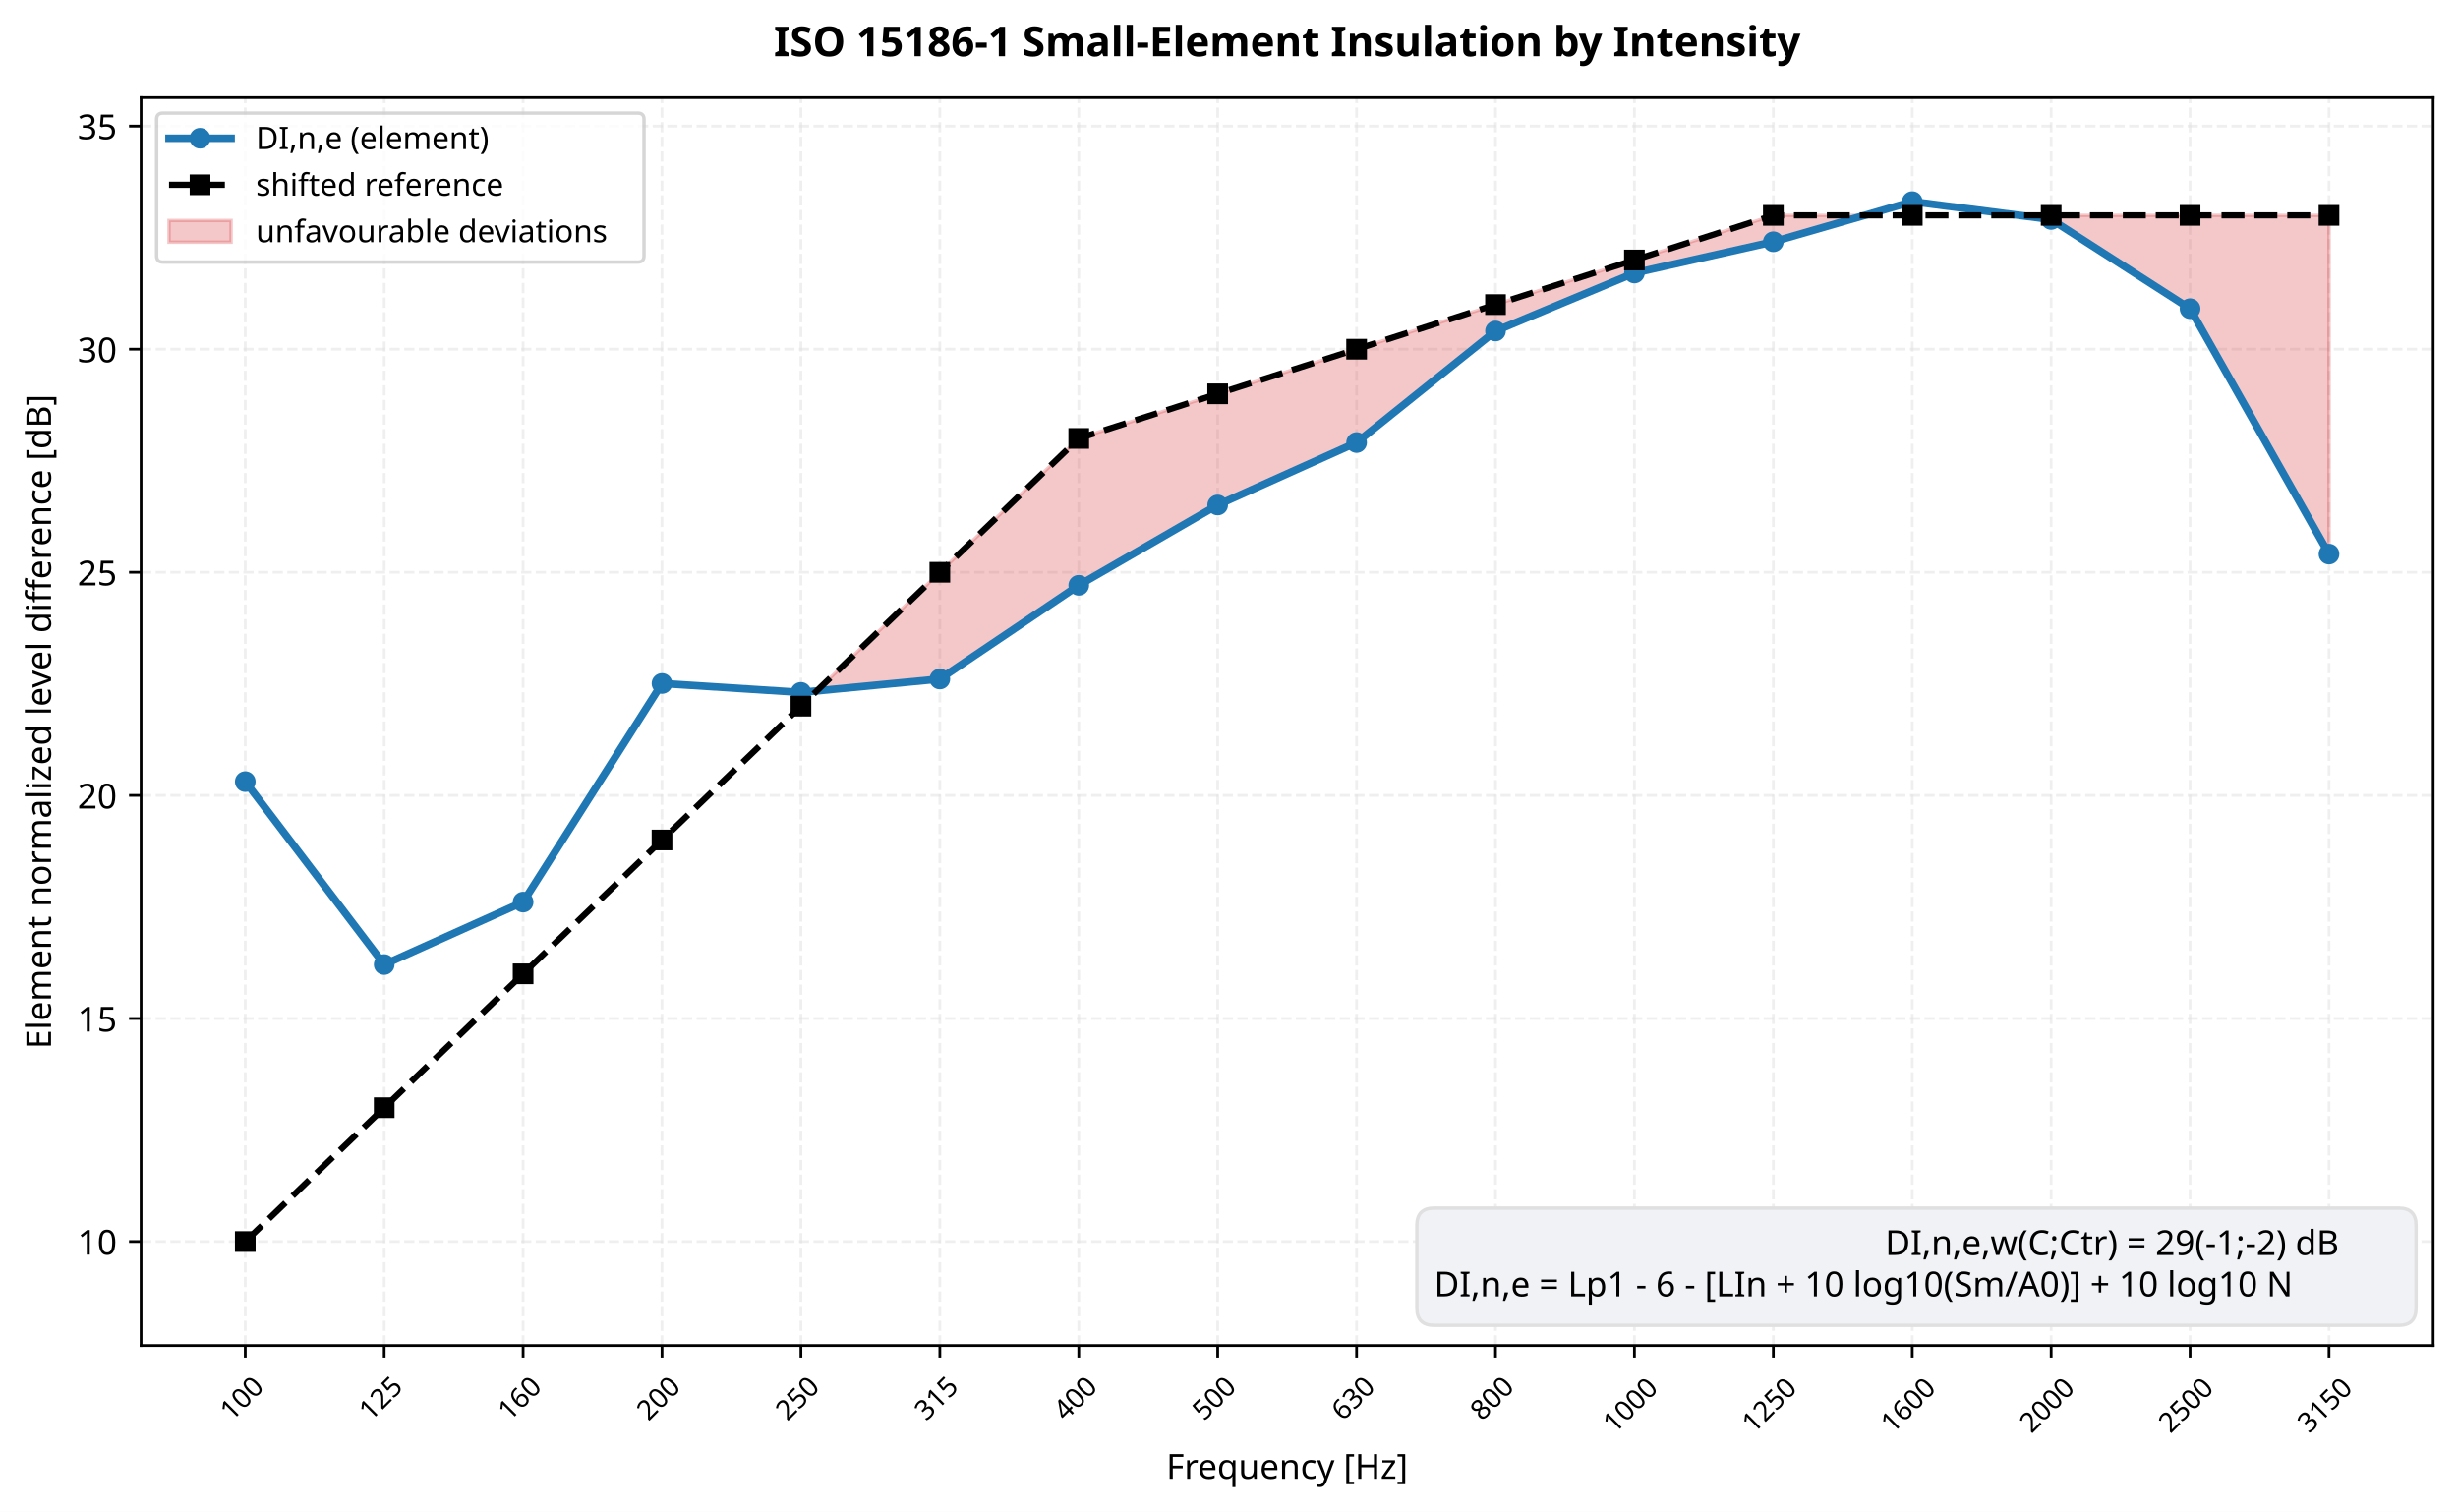
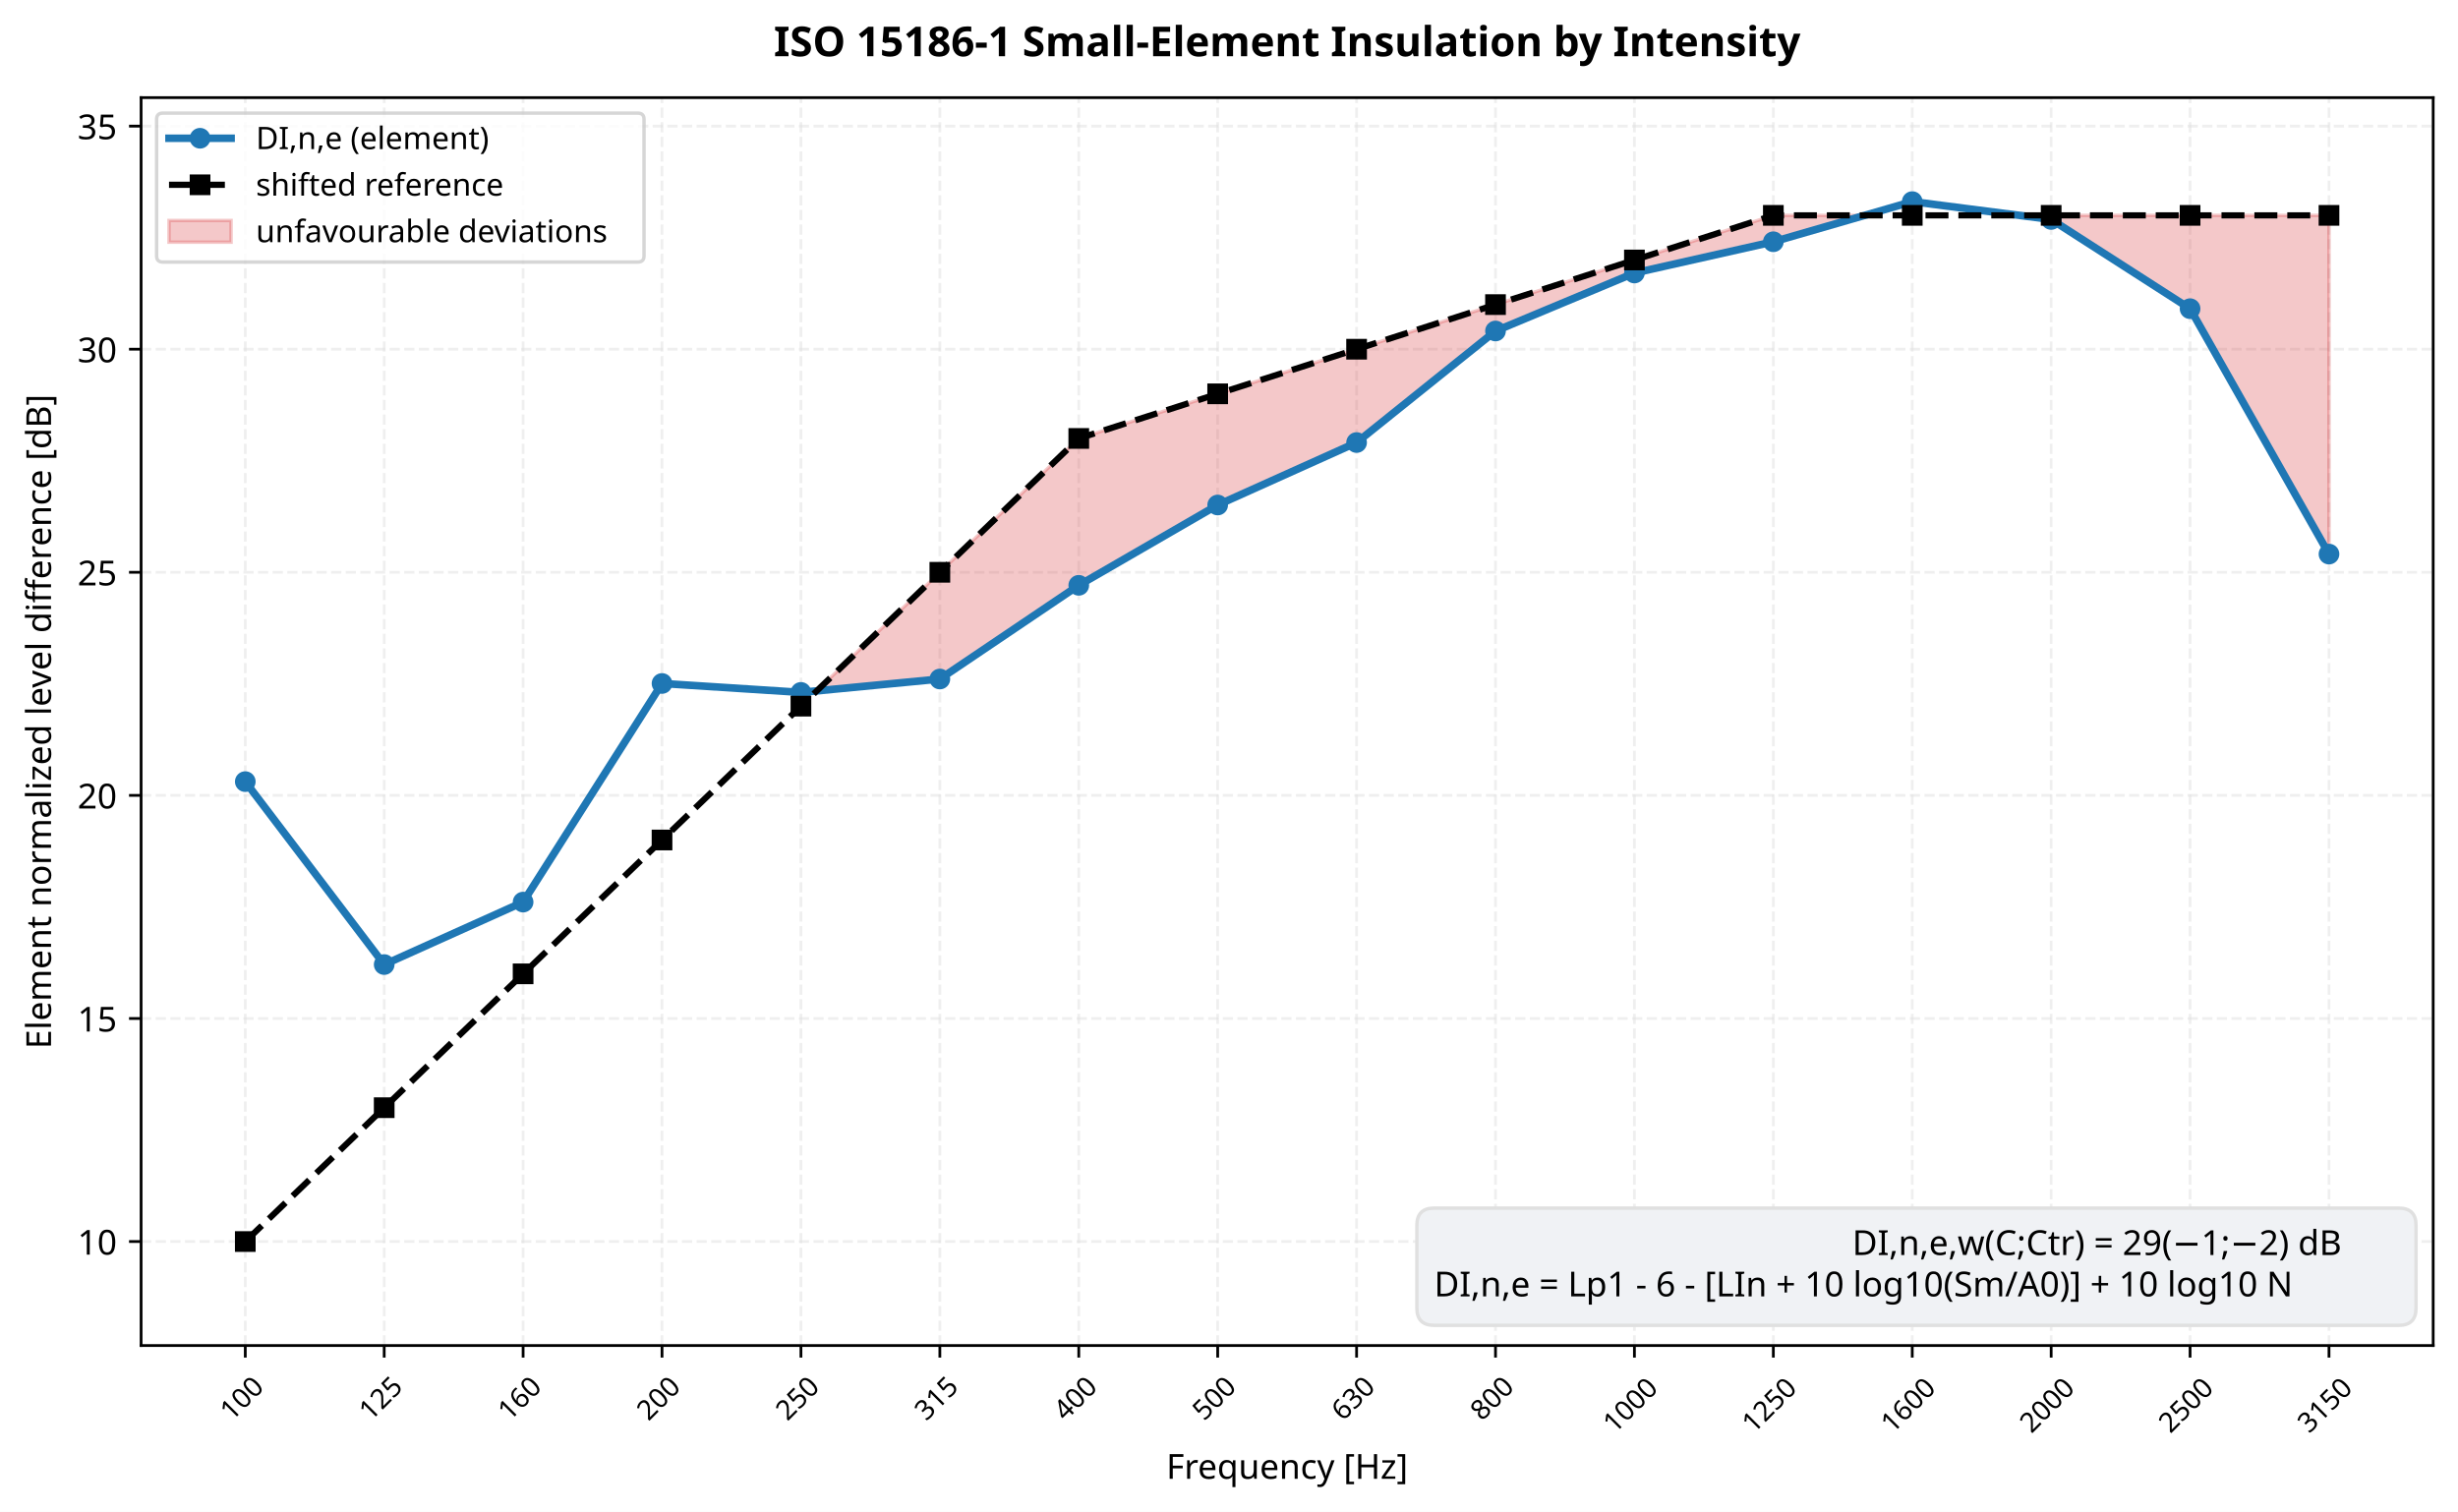
<svg xmlns="http://www.w3.org/2000/svg" xmlns:xlink="http://www.w3.org/1999/xlink" width="712.963pt" height="438.579pt" viewBox="0 0 712.963 438.579" version="1.1">
  <defs>
    <style type="text/css">*{stroke-linejoin: round; stroke-linecap: butt}</style>
  </defs>
  <g id="figure_1">
    <g id="patch_1">
      <path d="M -0 438.579  L 712.963 438.579  L 712.963 0  L -0 0  z " style="fill: #ffffff" />
    </g>
    <g id="axes_1">
      <g id="patch_2">
        <path d="M 40.926 390.325  L 705.763 390.325  L 705.763 28.318  L 40.926 28.318  z " style="fill: #ffffff" />
      </g>
      <g id="matplotlib.axis_1">
        <g id="xtick_1">
          <g id="line2d_1">
            <path d="M 71.146 390.325  L 71.146 28.318  " clip-path="url(#pcd9b33def8)" style="fill: none; stroke-dasharray: 2.96,1.28; stroke-dashoffset: 0; stroke: #e0e0e0; stroke-opacity: 0.5; stroke-width: 0.8" />
          </g>
          <g id="line2d_2">
            <defs>
              <path id="m3d27035b55" d="M 0 0  L 0 3.5  " style="stroke: #000000; stroke-width: 0.8" />
            </defs>
            <g>
              <use xlink:href="#m3d27035b55" x="71.146" y="390.325" style="stroke: #000000; stroke-width: 0.8" />
            </g>
          </g>
          <g id="text_1">
            <text style="font-size: 8px; font-family: sans-serif" transform="translate(67.21637 412.4202) rotate(-45)">100</text>
          </g>
        </g>
        <g id="xtick_2">
          <g id="line2d_3">
            <path d="M 111.439 390.325  L 111.439 28.318  " clip-path="url(#pcd9b33def8)" style="fill: none; stroke-dasharray: 2.96,1.28; stroke-dashoffset: 0; stroke: #e0e0e0; stroke-opacity: 0.5; stroke-width: 0.8" />
          </g>
          <g id="line2d_4">
            <g>
              <use xlink:href="#m3d27035b55" x="111.439" y="390.325" style="stroke: #000000; stroke-width: 0.8" />
            </g>
          </g>
          <g id="text_2">
            <text style="font-size: 8px; font-family: sans-serif" transform="translate(107.5096 412.4202) rotate(-45)">125</text>
          </g>
        </g>
        <g id="xtick_3">
          <g id="line2d_5">
            <path d="M 151.732 390.325  L 151.732 28.318  " clip-path="url(#pcd9b33def8)" style="fill: none; stroke-dasharray: 2.96,1.28; stroke-dashoffset: 0; stroke: #e0e0e0; stroke-opacity: 0.5; stroke-width: 0.8" />
          </g>
          <g id="line2d_6">
            <g>
              <use xlink:href="#m3d27035b55" x="151.732" y="390.325" style="stroke: #000000; stroke-width: 0.8" />
            </g>
          </g>
          <g id="text_3">
            <text style="font-size: 8px; font-family: sans-serif" transform="translate(147.8028 412.4202) rotate(-45)">160</text>
          </g>
        </g>
        <g id="xtick_4">
          <g id="line2d_7">
            <path d="M 192.025 390.325  L 192.025 28.318  " clip-path="url(#pcd9b33def8)" style="fill: none; stroke-dasharray: 2.96,1.28; stroke-dashoffset: 0; stroke: #e0e0e0; stroke-opacity: 0.5; stroke-width: 0.8" />
          </g>
          <g id="line2d_8">
            <g>
              <use xlink:href="#m3d27035b55" x="192.025" y="390.325" style="stroke: #000000; stroke-width: 0.8" />
            </g>
          </g>
          <g id="text_4">
            <text style="font-size: 8px; font-family: sans-serif" transform="translate(188.0959 412.4202) rotate(-45)">200</text>
          </g>
        </g>
        <g id="xtick_5">
          <g id="line2d_9">
            <path d="M 232.318 390.325  L 232.318 28.318  " clip-path="url(#pcd9b33def8)" style="fill: none; stroke-dasharray: 2.96,1.28; stroke-dashoffset: 0; stroke: #e0e0e0; stroke-opacity: 0.5; stroke-width: 0.8" />
          </g>
          <g id="line2d_10">
            <g>
              <use xlink:href="#m3d27035b55" x="232.318" y="390.325" style="stroke: #000000; stroke-width: 0.8" />
            </g>
          </g>
          <g id="text_5">
            <text style="font-size: 8px; font-family: sans-serif" transform="translate(228.3891 412.4202) rotate(-45)">250</text>
          </g>
        </g>
        <g id="xtick_6">
          <g id="line2d_11">
            <path d="M 272.612 390.325  L 272.612 28.318  " clip-path="url(#pcd9b33def8)" style="fill: none; stroke-dasharray: 2.96,1.28; stroke-dashoffset: 0; stroke: #e0e0e0; stroke-opacity: 0.5; stroke-width: 0.8" />
          </g>
          <g id="line2d_12">
            <g>
              <use xlink:href="#m3d27035b55" x="272.612" y="390.325" style="stroke: #000000; stroke-width: 0.8" />
            </g>
          </g>
          <g id="text_6">
            <text style="font-size: 8px; font-family: sans-serif" transform="translate(268.6823 412.4202) rotate(-45)">315</text>
          </g>
        </g>
        <g id="xtick_7">
          <g id="line2d_13">
            <path d="M 312.905 390.325  L 312.905 28.318  " clip-path="url(#pcd9b33def8)" style="fill: none; stroke-dasharray: 2.96,1.28; stroke-dashoffset: 0; stroke: #e0e0e0; stroke-opacity: 0.5; stroke-width: 0.8" />
          </g>
          <g id="line2d_14">
            <g>
              <use xlink:href="#m3d27035b55" x="312.905" y="390.325" style="stroke: #000000; stroke-width: 0.8" />
            </g>
          </g>
          <g id="text_7">
            <text style="font-size: 8px; font-family: sans-serif" transform="translate(308.9755 412.4202) rotate(-45)">400</text>
          </g>
        </g>
        <g id="xtick_8">
          <g id="line2d_15">
            <path d="M 353.198 390.325  L 353.198 28.318  " clip-path="url(#pcd9b33def8)" style="fill: none; stroke-dasharray: 2.96,1.28; stroke-dashoffset: 0; stroke: #e0e0e0; stroke-opacity: 0.5; stroke-width: 0.8" />
          </g>
          <g id="line2d_16">
            <g>
              <use xlink:href="#m3d27035b55" x="353.198" y="390.325" style="stroke: #000000; stroke-width: 0.8" />
            </g>
          </g>
          <g id="text_8">
            <text style="font-size: 8px; font-family: sans-serif" transform="translate(349.2687 412.4202) rotate(-45)">500</text>
          </g>
        </g>
        <g id="xtick_9">
          <g id="line2d_17">
            <path d="M 393.491 390.325  L 393.491 28.318  " clip-path="url(#pcd9b33def8)" style="fill: none; stroke-dasharray: 2.96,1.28; stroke-dashoffset: 0; stroke: #e0e0e0; stroke-opacity: 0.5; stroke-width: 0.8" />
          </g>
          <g id="line2d_18">
            <g>
              <use xlink:href="#m3d27035b55" x="393.491" y="390.325" style="stroke: #000000; stroke-width: 0.8" />
            </g>
          </g>
          <g id="text_9">
            <text style="font-size: 8px; font-family: sans-serif" transform="translate(389.5619 412.4202) rotate(-45)">630</text>
          </g>
        </g>
        <g id="xtick_10">
          <g id="line2d_19">
            <path d="M 433.784 390.325  L 433.784 28.318  " clip-path="url(#pcd9b33def8)" style="fill: none; stroke-dasharray: 2.96,1.28; stroke-dashoffset: 0; stroke: #e0e0e0; stroke-opacity: 0.5; stroke-width: 0.8" />
          </g>
          <g id="line2d_20">
            <g>
              <use xlink:href="#m3d27035b55" x="433.784" y="390.325" style="stroke: #000000; stroke-width: 0.8" />
            </g>
          </g>
          <g id="text_10">
            <text style="font-size: 8px; font-family: sans-serif" transform="translate(429.8551 412.4202) rotate(-45)">800</text>
          </g>
        </g>
        <g id="xtick_11">
          <g id="line2d_21">
            <path d="M 474.078 390.325  L 474.078 28.318  " clip-path="url(#pcd9b33def8)" style="fill: none; stroke-dasharray: 2.96,1.28; stroke-dashoffset: 0; stroke: #e0e0e0; stroke-opacity: 0.5; stroke-width: 0.8" />
          </g>
          <g id="line2d_22">
            <g>
              <use xlink:href="#m3d27035b55" x="474.078" y="390.325" style="stroke: #000000; stroke-width: 0.8" />
            </g>
          </g>
          <g id="text_11">
            <text style="font-size: 8px; font-family: sans-serif" transform="translate(468.3487 416.0194) rotate(-45)">1000</text>
          </g>
        </g>
        <g id="xtick_12">
          <g id="line2d_23">
            <path d="M 514.371 390.325  L 514.371 28.318  " clip-path="url(#pcd9b33def8)" style="fill: none; stroke-dasharray: 2.96,1.28; stroke-dashoffset: 0; stroke: #e0e0e0; stroke-opacity: 0.5; stroke-width: 0.8" />
          </g>
          <g id="line2d_24">
            <g>
              <use xlink:href="#m3d27035b55" x="514.371" y="390.325" style="stroke: #000000; stroke-width: 0.8" />
            </g>
          </g>
          <g id="text_12">
            <text style="font-size: 8px; font-family: sans-serif" transform="translate(508.6419 416.0194) rotate(-45)">1250</text>
          </g>
        </g>
        <g id="xtick_13">
          <g id="line2d_25">
            <path d="M 554.664 390.325  L 554.664 28.318  " clip-path="url(#pcd9b33def8)" style="fill: none; stroke-dasharray: 2.96,1.28; stroke-dashoffset: 0; stroke: #e0e0e0; stroke-opacity: 0.5; stroke-width: 0.8" />
          </g>
          <g id="line2d_26">
            <g>
              <use xlink:href="#m3d27035b55" x="554.664" y="390.325" style="stroke: #000000; stroke-width: 0.8" />
            </g>
          </g>
          <g id="text_13">
            <text style="font-size: 8px; font-family: sans-serif" transform="translate(548.9351 416.0194) rotate(-45)">1600</text>
          </g>
        </g>
        <g id="xtick_14">
          <g id="line2d_27">
            <path d="M 594.957 390.325  L 594.957 28.318  " clip-path="url(#pcd9b33def8)" style="fill: none; stroke-dasharray: 2.96,1.28; stroke-dashoffset: 0; stroke: #e0e0e0; stroke-opacity: 0.5; stroke-width: 0.8" />
          </g>
          <g id="line2d_28">
            <g>
              <use xlink:href="#m3d27035b55" x="594.957" y="390.325" style="stroke: #000000; stroke-width: 0.8" />
            </g>
          </g>
          <g id="text_14">
            <text style="font-size: 8px; font-family: sans-serif" transform="translate(589.2283 416.0194) rotate(-45)">2000</text>
          </g>
        </g>
        <g id="xtick_15">
          <g id="line2d_29">
            <path d="M 635.25 390.325  L 635.25 28.318  " clip-path="url(#pcd9b33def8)" style="fill: none; stroke-dasharray: 2.96,1.28; stroke-dashoffset: 0; stroke: #e0e0e0; stroke-opacity: 0.5; stroke-width: 0.8" />
          </g>
          <g id="line2d_30">
            <g>
              <use xlink:href="#m3d27035b55" x="635.25" y="390.325" style="stroke: #000000; stroke-width: 0.8" />
            </g>
          </g>
          <g id="text_15">
            <text style="font-size: 8px; font-family: sans-serif" transform="translate(629.5215 416.0194) rotate(-45)">2500</text>
          </g>
        </g>
        <g id="xtick_16">
          <g id="line2d_31">
            <path d="M 675.544 390.325  L 675.544 28.318  " clip-path="url(#pcd9b33def8)" style="fill: none; stroke-dasharray: 2.96,1.28; stroke-dashoffset: 0; stroke: #e0e0e0; stroke-opacity: 0.5; stroke-width: 0.8" />
          </g>
          <g id="line2d_32">
            <g>
              <use xlink:href="#m3d27035b55" x="675.544" y="390.325" style="stroke: #000000; stroke-width: 0.8" />
            </g>
          </g>
          <g id="text_16">
            <text style="font-size: 8px; font-family: sans-serif" transform="translate(669.8147 416.0194) rotate(-45)">3150</text>
          </g>
        </g>
        <g id="text_17">
          <text style="font-size: 10px; font-family: sans-serif; text-anchor: middle" x="373.345" y="428.977" transform="rotate(-0 373.3446 428.9768)">Frequency [Hz]</text>
        </g>
      </g>
      <g id="matplotlib.axis_2">
        <g id="ytick_1">
          <g id="line2d_33">
            <path d="M 40.926 360.158  L 705.763 360.158  " clip-path="url(#pcd9b33def8)" style="fill: none; stroke-dasharray: 2.96,1.28; stroke-dashoffset: 0; stroke: #e0e0e0; stroke-opacity: 0.5; stroke-width: 0.8" />
          </g>
          <g id="line2d_34">
            <defs>
              <path id="mef640d9f3a" d="M 0 0  L -3.5 0  " style="stroke: #000000; stroke-width: 0.8" />
            </defs>
            <g>
              <use xlink:href="#mef640d9f3a" x="40.926" y="360.158" style="stroke: #000000; stroke-width: 0.8" />
            </g>
          </g>
          <g id="text_18">
            <text style="font-size: 10px; font-family: sans-serif; text-anchor: end" x="33.926" y="363.956" transform="rotate(-0 33.92578 363.9564)">10</text>
          </g>
        </g>
        <g id="ytick_2">
          <g id="line2d_35">
            <path d="M 40.926 295.444  L 705.763 295.444  " clip-path="url(#pcd9b33def8)" style="fill: none; stroke-dasharray: 2.96,1.28; stroke-dashoffset: 0; stroke: #e0e0e0; stroke-opacity: 0.5; stroke-width: 0.8" />
          </g>
          <g id="line2d_36">
            <g>
              <use xlink:href="#mef640d9f3a" x="40.926" y="295.444" style="stroke: #000000; stroke-width: 0.8" />
            </g>
          </g>
          <g id="text_19">
            <text style="font-size: 10px; font-family: sans-serif; text-anchor: end" x="33.926" y="299.243" transform="rotate(-0 33.92578 299.2426)">15</text>
          </g>
        </g>
        <g id="ytick_3">
          <g id="line2d_37">
            <path d="M 40.926 230.73  L 705.763 230.73  " clip-path="url(#pcd9b33def8)" style="fill: none; stroke-dasharray: 2.96,1.28; stroke-dashoffset: 0; stroke: #e0e0e0; stroke-opacity: 0.5; stroke-width: 0.8" />
          </g>
          <g id="line2d_38">
            <g>
              <use xlink:href="#mef640d9f3a" x="40.926" y="230.73" style="stroke: #000000; stroke-width: 0.8" />
            </g>
          </g>
          <g id="text_20">
            <text style="font-size: 10px; font-family: sans-serif; text-anchor: end" x="33.926" y="234.529" transform="rotate(-0 33.92578 234.5288)">20</text>
          </g>
        </g>
        <g id="ytick_4">
          <g id="line2d_39">
            <path d="M 40.926 166.016  L 705.763 166.016  " clip-path="url(#pcd9b33def8)" style="fill: none; stroke-dasharray: 2.96,1.28; stroke-dashoffset: 0; stroke: #e0e0e0; stroke-opacity: 0.5; stroke-width: 0.8" />
          </g>
          <g id="line2d_40">
            <g>
              <use xlink:href="#mef640d9f3a" x="40.926" y="166.016" style="stroke: #000000; stroke-width: 0.8" />
            </g>
          </g>
          <g id="text_21">
            <text style="font-size: 10px; font-family: sans-serif; text-anchor: end" x="33.926" y="169.815" transform="rotate(-0 33.92578 169.815)">25</text>
          </g>
        </g>
        <g id="ytick_5">
          <g id="line2d_41">
            <path d="M 40.926 101.302  L 705.763 101.302  " clip-path="url(#pcd9b33def8)" style="fill: none; stroke-dasharray: 2.96,1.28; stroke-dashoffset: 0; stroke: #e0e0e0; stroke-opacity: 0.5; stroke-width: 0.8" />
          </g>
          <g id="line2d_42">
            <g>
              <use xlink:href="#mef640d9f3a" x="40.926" y="101.302" style="stroke: #000000; stroke-width: 0.8" />
            </g>
          </g>
          <g id="text_22">
            <text style="font-size: 10px; font-family: sans-serif; text-anchor: end" x="33.926" y="105.101" transform="rotate(-0 33.92578 105.1013)">30</text>
          </g>
        </g>
        <g id="ytick_6">
          <g id="line2d_43">
            <path d="M 40.926 36.589  L 705.763 36.589  " clip-path="url(#pcd9b33def8)" style="fill: none; stroke-dasharray: 2.96,1.28; stroke-dashoffset: 0; stroke: #e0e0e0; stroke-opacity: 0.5; stroke-width: 0.8" />
          </g>
          <g id="line2d_44">
            <g>
              <use xlink:href="#mef640d9f3a" x="40.926" y="36.589" style="stroke: #000000; stroke-width: 0.8" />
            </g>
          </g>
          <g id="text_23">
            <text style="font-size: 10px; font-family: sans-serif; text-anchor: end" x="33.926" y="40.387" transform="rotate(-0 33.92578 40.38746)">35</text>
          </g>
        </g>
        <g id="text_24">
          <text style="font-size: 10px; font-family: sans-serif; text-anchor: middle" x="14.798" y="209.321" transform="rotate(-90 14.79844 209.3215)">Element normalized level difference [dB]</text>
        </g>
      </g>
      <g id="FillBetweenPolyCollection_1">
        <path d="M 236.795 200.53  L 272.612 197.079  L 312.905 169.899  L 353.198 146.602  L 393.491 128.482  L 433.784 96.125  L 474.078 79.3  L 514.371 70.24  L 541.233 62.474  L 514.371 62.474  L 474.078 75.417  L 433.784 88.36  L 393.491 101.302  L 353.198 114.245  L 312.905 127.188  L 272.612 166.016  z " clip-path="url(#pcd9b33def8)" style="fill: #d62728; fill-opacity: 0.25; stroke: #d62728; stroke-opacity: 0.25" />
        <path d="M 584.884 62.474  L 594.957 63.768  L 635.25 89.654  L 675.544 160.839  L 675.544 160.839  L 675.544 62.474  L 635.25 62.474  L 594.957 62.474  z " clip-path="url(#pcd9b33def8)" style="fill: #d62728; fill-opacity: 0.25; stroke: #d62728; stroke-opacity: 0.25" />
      </g>
      <g id="patch_3">
        <path d="M 40.926 390.325  L 40.926 28.318  " style="fill: none; stroke: #000000; stroke-width: 0.8; stroke-linejoin: miter; stroke-linecap: square" />
      </g>
      <g id="patch_4">
        <path d="M 705.763 390.325  L 705.763 28.318  " style="fill: none; stroke: #000000; stroke-width: 0.8; stroke-linejoin: miter; stroke-linecap: square" />
      </g>
      <g id="patch_5">
        <path d="M 40.926 390.325  L 705.763 390.325  " style="fill: none; stroke: #000000; stroke-width: 0.8; stroke-linejoin: miter; stroke-linecap: square" />
      </g>
      <g id="patch_6">
        <path d="M 40.926 28.318  L 705.763 28.318  " style="fill: none; stroke: #000000; stroke-width: 0.8; stroke-linejoin: miter; stroke-linecap: square" />
      </g>
      <g id="text_25">
        <g id="patch_7">
          <path d="M 415.98 384.465  L 695.791 384.465  Q 700.791 384.465 700.791 379.465  L 700.791 355.459  Q 700.791 350.459 695.791 350.459  L 415.98 350.459  Q 410.98 350.459 410.98 355.459  L 410.98 379.465  Q 410.98 384.465 415.98 384.465  z " style="fill: #f0f2f5; stroke: #e0e0e0; stroke-linejoin: miter" />
        </g>
-         <text style="font-size: 10px; font-family: sans-serif" transform="translate(546.8081 364.0586)">DI,n,e,w(C;Ctr) = 29(-1;-2) dB</text>
+         <text style="font-size: 10px; font-family: sans-serif" transform="translate(537.2643 364.0586)">DI,n,e,w(C;Ctr) = 29(−1;−2) dB</text>
        <text style="font-size: 10px; font-family: sans-serif" transform="translate(415.9799 376.0613)">DI,n,e = Lp1 - 6 - [LIn + 10 log10(Sm/A0)] + 10 log10 N</text>
      </g>
      <g id="text_26">
        <text style="font-weight: 700; font-size: 12px; font-family: sans-serif; text-anchor: middle" x="373.345" y="16.318" transform="rotate(-0 373.3446 16.31812)">ISO 15186-1 Small-Element Insulation by Intensity</text>
      </g>
      <g id="line2d_45">
        <path d="M 71.146 226.741  L 111.439 279.807  L 151.732 261.687  L 192.025 198.267  L 232.318 200.856  L 272.612 196.973  L 312.905 169.793  L 353.198 146.496  L 393.491 128.376  L 433.784 96.019  L 474.078 79.194  L 514.371 70.134  L 554.664 58.485  L 594.957 63.662  L 635.25 89.548  L 675.544 160.733  " clip-path="url(#pcd9b33def8)" style="fill: none; stroke: #1f77b4; stroke-width: 2.2; stroke-linecap: square" />
        <defs>
          <path id="mabc070e0cf" d="M 0 2.5  C 0.663 2.5 1.299 2.237 1.768 1.768  C 2.237 1.299 2.5 0.663 2.5 0  C 2.5 -0.663 2.237 -1.299 1.768 -1.768  C 1.299 -2.237 0.663 -2.5 0 -2.5  C -0.663 -2.5 -1.299 -2.237 -1.768 -1.768  C -2.237 -1.299 -2.5 -0.663 -2.5 0  C -2.5 0.663 -2.237 1.299 -1.768 1.768  C -1.299 2.237 -0.663 2.5 0 2.5  z " style="stroke: #1f77b4" />
        </defs>
        <g clip-path="url(#pcd9b33def8)">
          <use xlink:href="#mabc070e0cf" x="71.146" y="226.741" style="fill: #1f77b4; stroke: #1f77b4" />
          <use xlink:href="#mabc070e0cf" x="111.439" y="279.807" style="fill: #1f77b4; stroke: #1f77b4" />
          <use xlink:href="#mabc070e0cf" x="151.732" y="261.687" style="fill: #1f77b4; stroke: #1f77b4" />
          <use xlink:href="#mabc070e0cf" x="192.025" y="198.267" style="fill: #1f77b4; stroke: #1f77b4" />
          <use xlink:href="#mabc070e0cf" x="232.318" y="200.856" style="fill: #1f77b4; stroke: #1f77b4" />
          <use xlink:href="#mabc070e0cf" x="272.612" y="196.973" style="fill: #1f77b4; stroke: #1f77b4" />
          <use xlink:href="#mabc070e0cf" x="312.905" y="169.793" style="fill: #1f77b4; stroke: #1f77b4" />
          <use xlink:href="#mabc070e0cf" x="353.198" y="146.496" style="fill: #1f77b4; stroke: #1f77b4" />
          <use xlink:href="#mabc070e0cf" x="393.491" y="128.376" style="fill: #1f77b4; stroke: #1f77b4" />
          <use xlink:href="#mabc070e0cf" x="433.784" y="96.019" style="fill: #1f77b4; stroke: #1f77b4" />
          <use xlink:href="#mabc070e0cf" x="474.078" y="79.194" style="fill: #1f77b4; stroke: #1f77b4" />
          <use xlink:href="#mabc070e0cf" x="514.371" y="70.134" style="fill: #1f77b4; stroke: #1f77b4" />
          <use xlink:href="#mabc070e0cf" x="554.664" y="58.485" style="fill: #1f77b4; stroke: #1f77b4" />
          <use xlink:href="#mabc070e0cf" x="594.957" y="63.662" style="fill: #1f77b4; stroke: #1f77b4" />
          <use xlink:href="#mabc070e0cf" x="635.25" y="89.548" style="fill: #1f77b4; stroke: #1f77b4" />
          <use xlink:href="#mabc070e0cf" x="675.544" y="160.733" style="fill: #1f77b4; stroke: #1f77b4" />
        </g>
      </g>
      <g id="line2d_46">
        <path d="M 71.146 360.158  L 111.439 321.329  L 151.732 282.501  L 192.025 243.673  L 232.318 204.844  L 272.612 166.016  L 312.905 127.188  L 353.198 114.245  L 393.491 101.302  L 433.784 88.36  L 474.078 75.417  L 514.371 62.474  L 554.664 62.474  L 594.957 62.474  L 635.25 62.474  L 675.544 62.474  " clip-path="url(#pcd9b33def8)" style="fill: none; stroke-dasharray: 6.66,2.88; stroke-dashoffset: 0; stroke: #000000; stroke-width: 1.8" />
        <defs>
          <path id="m3a5ffddf03" d="M -2.5 2.5  L 2.5 2.5  L 2.5 -2.5  L -2.5 -2.5  z " style="stroke: #000000; stroke-linejoin: miter" />
        </defs>
        <g clip-path="url(#pcd9b33def8)">
          <use xlink:href="#m3a5ffddf03" x="71.146" y="360.158" style="stroke: #000000; stroke-linejoin: miter" />
          <use xlink:href="#m3a5ffddf03" x="111.439" y="321.329" style="stroke: #000000; stroke-linejoin: miter" />
          <use xlink:href="#m3a5ffddf03" x="151.732" y="282.501" style="stroke: #000000; stroke-linejoin: miter" />
          <use xlink:href="#m3a5ffddf03" x="192.025" y="243.673" style="stroke: #000000; stroke-linejoin: miter" />
          <use xlink:href="#m3a5ffddf03" x="232.318" y="204.844" style="stroke: #000000; stroke-linejoin: miter" />
          <use xlink:href="#m3a5ffddf03" x="272.612" y="166.016" style="stroke: #000000; stroke-linejoin: miter" />
          <use xlink:href="#m3a5ffddf03" x="312.905" y="127.188" style="stroke: #000000; stroke-linejoin: miter" />
          <use xlink:href="#m3a5ffddf03" x="353.198" y="114.245" style="stroke: #000000; stroke-linejoin: miter" />
          <use xlink:href="#m3a5ffddf03" x="393.491" y="101.302" style="stroke: #000000; stroke-linejoin: miter" />
          <use xlink:href="#m3a5ffddf03" x="433.784" y="88.36" style="stroke: #000000; stroke-linejoin: miter" />
          <use xlink:href="#m3a5ffddf03" x="474.078" y="75.417" style="stroke: #000000; stroke-linejoin: miter" />
          <use xlink:href="#m3a5ffddf03" x="514.371" y="62.474" style="stroke: #000000; stroke-linejoin: miter" />
          <use xlink:href="#m3a5ffddf03" x="554.664" y="62.474" style="stroke: #000000; stroke-linejoin: miter" />
          <use xlink:href="#m3a5ffddf03" x="594.957" y="62.474" style="stroke: #000000; stroke-linejoin: miter" />
          <use xlink:href="#m3a5ffddf03" x="635.25" y="62.474" style="stroke: #000000; stroke-linejoin: miter" />
          <use xlink:href="#m3a5ffddf03" x="675.544" y="62.474" style="stroke: #000000; stroke-linejoin: miter" />
        </g>
      </g>
      <g id="legend_1">
        <g id="patch_8">
          <path d="M 47.226 76.02  L 185.003 76.02  Q 186.803 76.02 186.803 74.22  L 186.803 34.618  Q 186.803 32.818 185.003 32.818  L 47.226 32.818  Q 45.426 32.818 45.426 34.618  L 45.426 74.22  Q 45.426 76.02 47.226 76.02  z " style="fill: #ffffff; opacity: 0.8; stroke: #cccccc; stroke-linejoin: miter" />
        </g>
        <g id="line2d_47">
          <path d="M 49.026 40.107  L 58.026 40.107  L 67.026 40.107  " style="fill: none; stroke: #1f77b4; stroke-width: 2.2; stroke-linecap: square" />
          <g>
            <use xlink:href="#mabc070e0cf" x="58.026" y="40.107" style="fill: #1f77b4; stroke: #1f77b4" />
          </g>
        </g>
        <g id="text_27">
          <text style="font-size: 9px; font-family: sans-serif; text-anchor: start" x="74.226" y="43.257" transform="rotate(-0 74.22578 43.25672)">DI,n,e (element)</text>
        </g>
        <g id="line2d_48">
          <path d="M 49.026 53.607  L 58.026 53.607  L 67.026 53.607  " style="fill: none; stroke-dasharray: 6.66,2.88; stroke-dashoffset: 0; stroke: #000000; stroke-width: 1.8" />
          <g>
            <use xlink:href="#m3a5ffddf03" x="58.026" y="53.607" style="stroke: #000000; stroke-linejoin: miter" />
          </g>
        </g>
        <g id="text_28">
          <text style="font-size: 9px; font-family: sans-serif; text-anchor: start" x="74.226" y="56.757" transform="rotate(-0 74.22578 56.75742)">shifted reference</text>
        </g>
        <g id="patch_9">
          <path d="M 49.026 70.258  L 67.026 70.258  L 67.026 63.958  L 49.026 63.958  z " style="fill: #d62728; fill-opacity: 0.25; stroke: #d62728; stroke-opacity: 0.25; stroke-linejoin: miter" />
        </g>
        <g id="text_29">
          <text style="font-size: 9px; font-family: sans-serif; text-anchor: start" x="74.226" y="70.258" transform="rotate(-0 74.22578 70.25813)">unfavourable deviations</text>
        </g>
      </g>
    </g>
  </g>
  <defs>
    <clipPath id="pcd9b33def8">
      <rect x="40.926" y="28.318" width="664.838" height="362.007" />
    </clipPath>
  </defs>
</svg>
